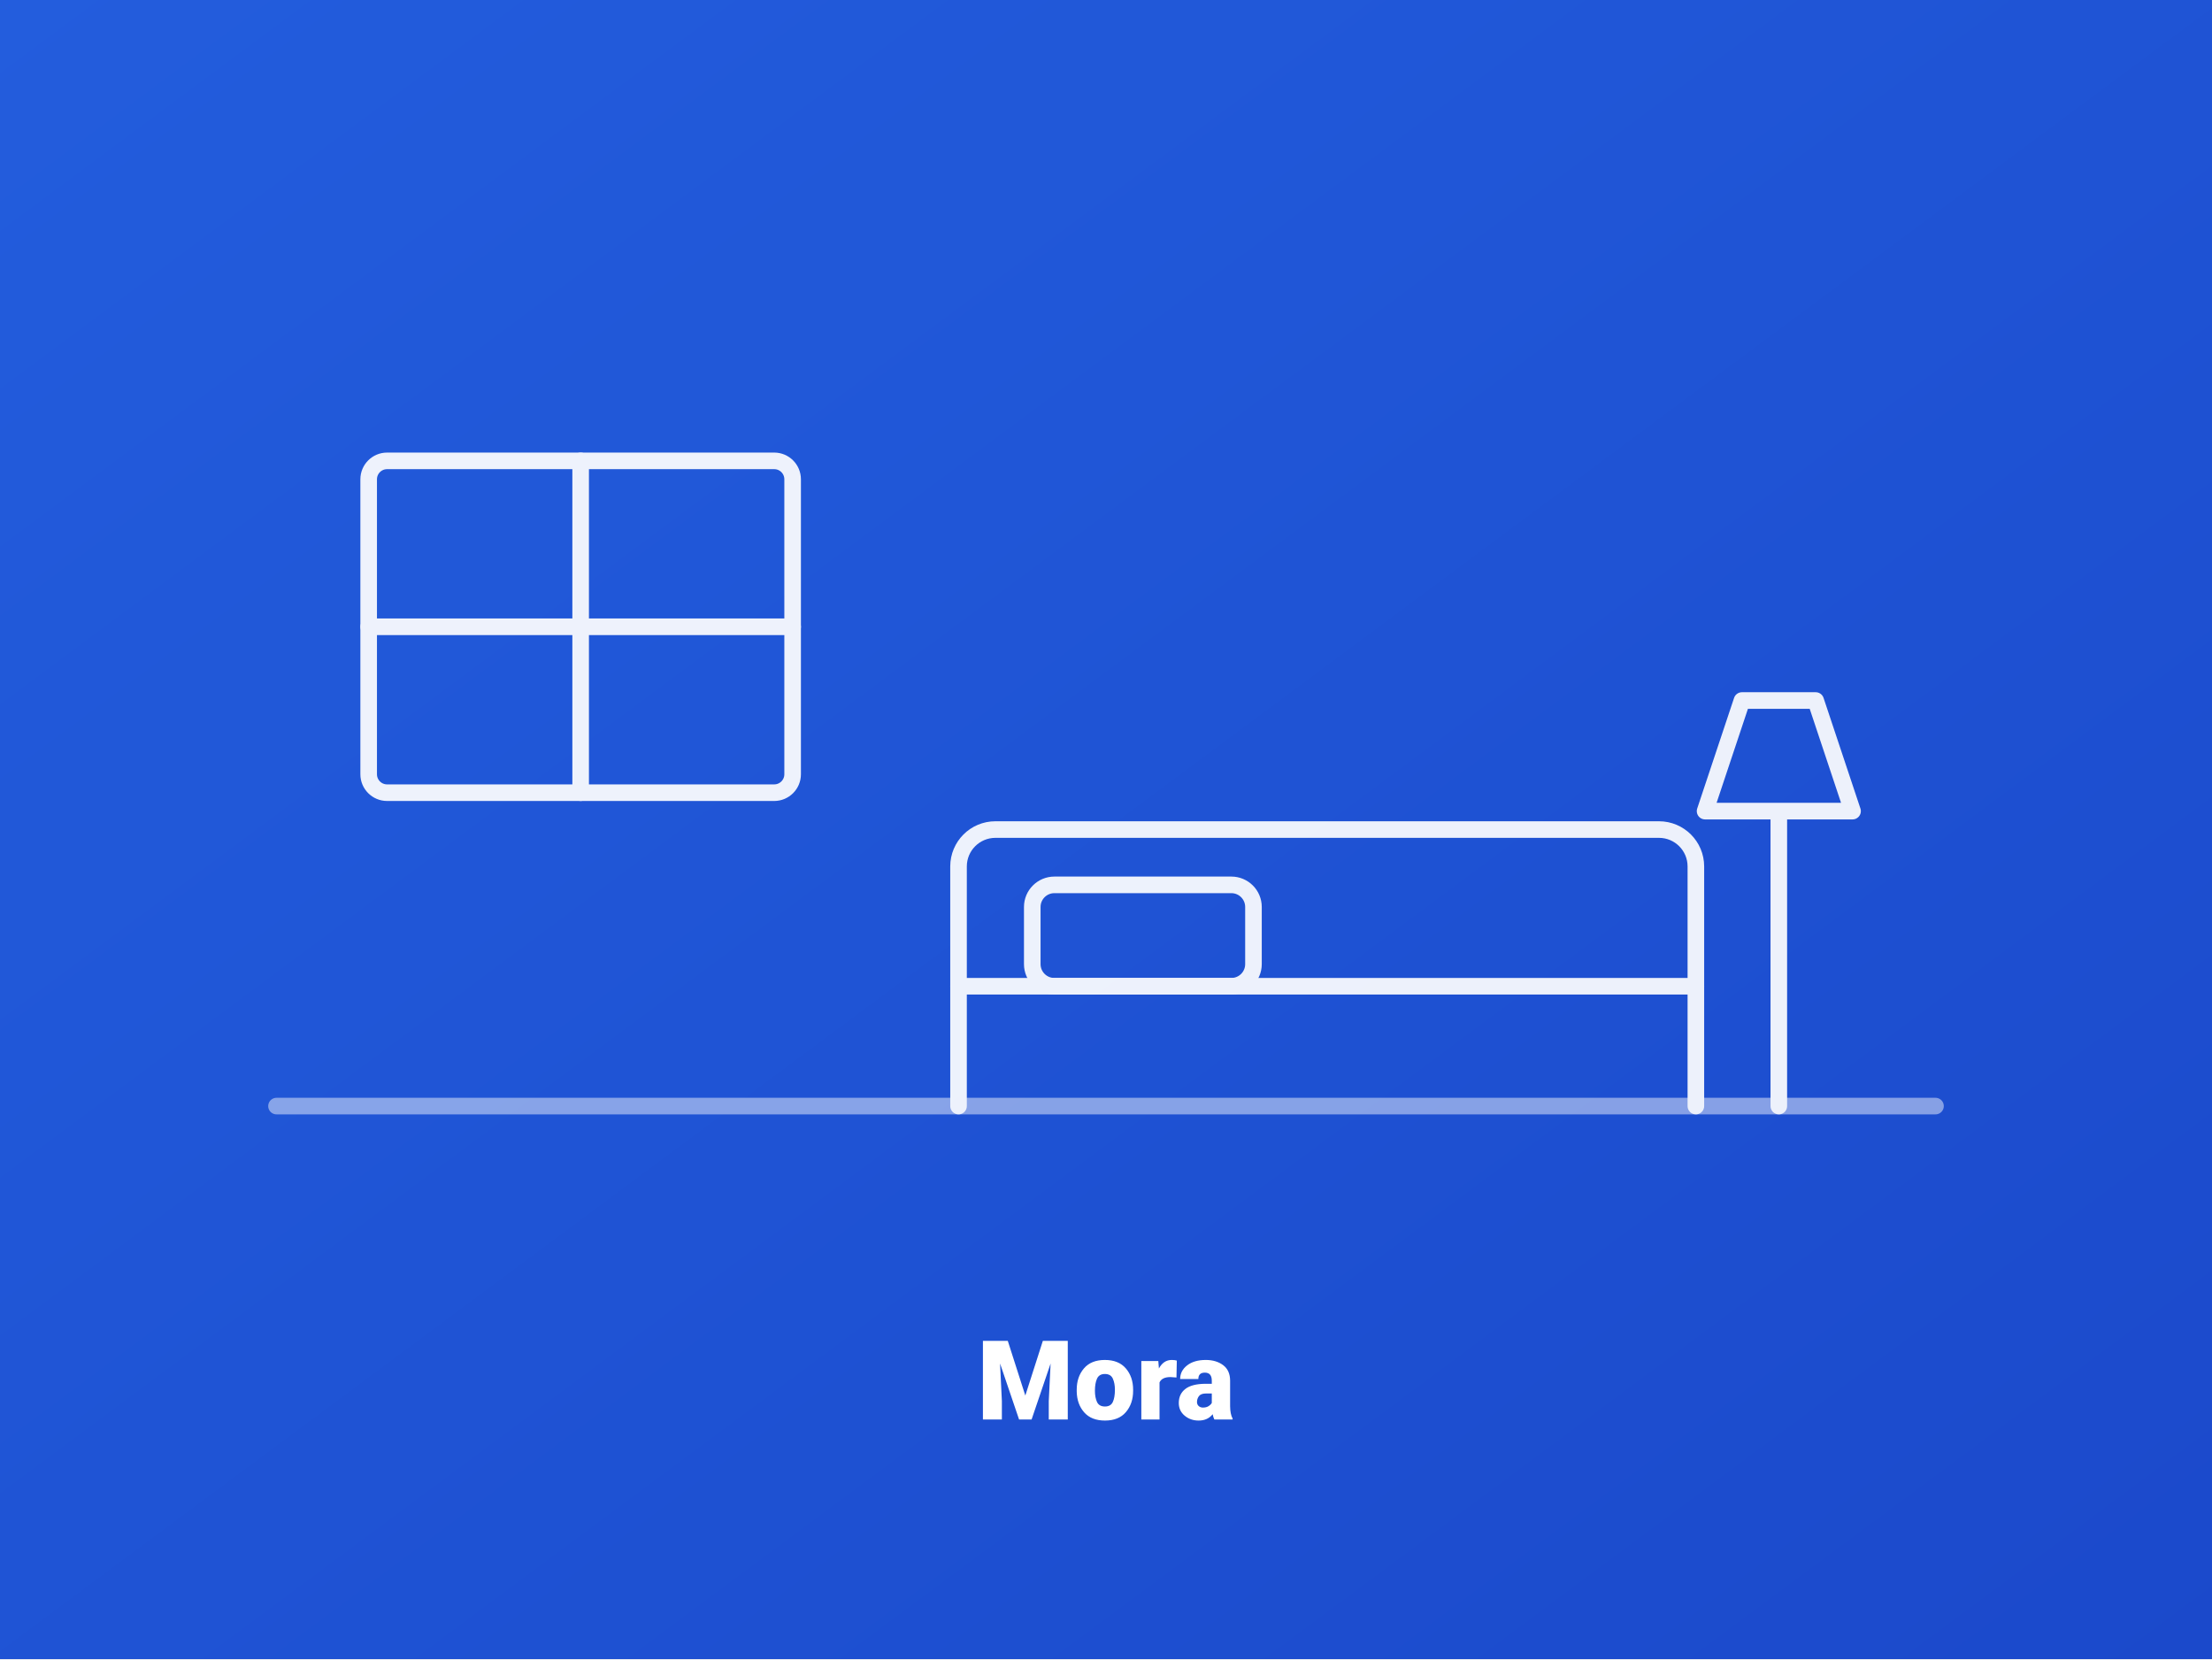
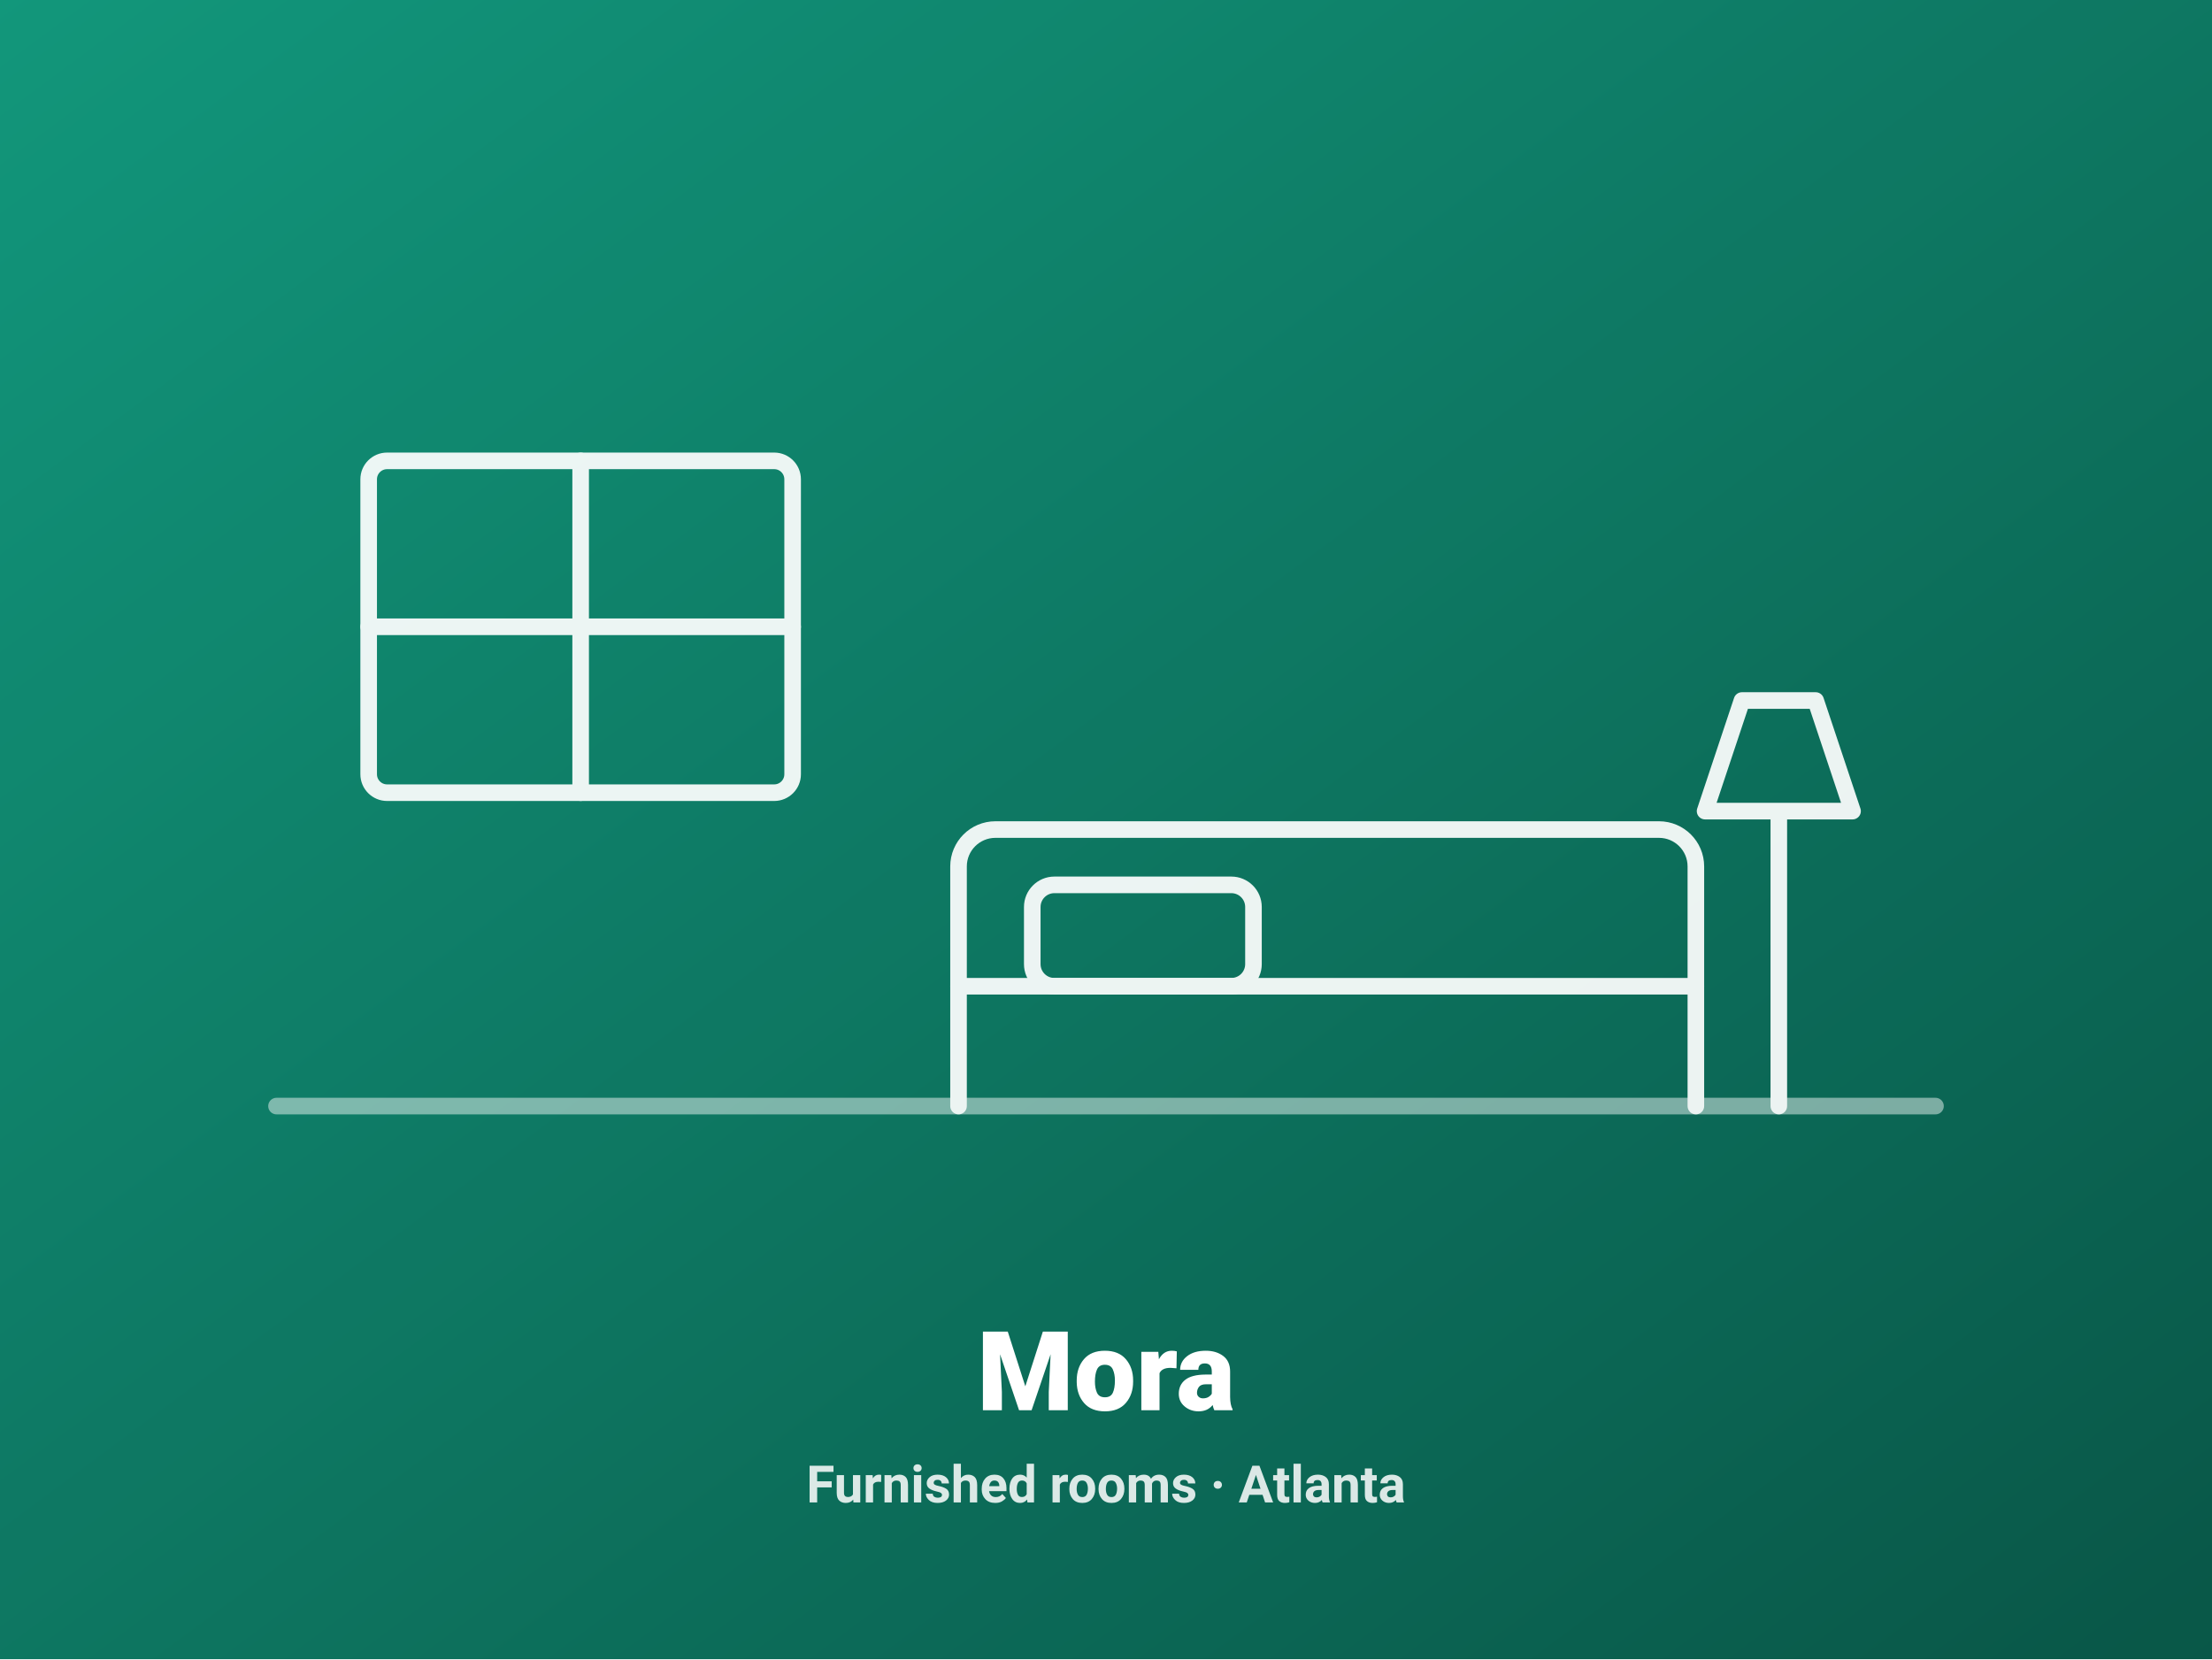
<svg xmlns="http://www.w3.org/2000/svg" width="1200" height="900" viewBox="0 0 1200 900">
  <defs>
    <linearGradient id="g" x1="0" y1="0" x2="1" y2="1">
-       <stop offset="0" stop-color="#2563EB" />
-       <stop offset="1" stop-color="#1D4ED8" />
+       <stop offset="0" stop-color="#13A083" />
+       <stop offset="1" stop-color="#0A5C4C" />
    </linearGradient>
  </defs>
  <rect width="1200" height="900" fill="url(#g)" />
  <rect width="1200" height="900" fill="#000" opacity="0.06" />
  <g fill="none" stroke="#FFFFFF" stroke-width="9" stroke-linecap="round" stroke-linejoin="round" opacity="0.92">
    <path d="M150 600 H1050" opacity="0.5" />
    <rect x="200" y="250" width="230" height="180" rx="10" />
    <path d="M315 250 V430 M200 340 H430" />
    <path d="M520 600 V470 a20 20 0 0 1 20-20 H900 a20 20 0 0 1 20 20 V600" />
    <path d="M520 535 H920" />
    <rect x="560" y="480" width="120" height="55" rx="12" />
    <path d="M965 600 V440 M925 440 H1005 L985 380 H945 Z" />
  </g>
-   <text x="600" y="770" text-anchor="middle" font-family="system-ui,-apple-system,Segoe UI,Roboto,Arial,sans-serif" font-size="60" font-weight="800" fill="#fff">Mora</text>
+   <text x="600" y="765" text-anchor="middle" font-family="system-ui,-apple-system,Segoe UI,Roboto,Arial,sans-serif" font-size="60" font-weight="800" fill="#fff">Mora</text>
+   <text x="600" y="815" text-anchor="middle" font-family="system-ui,-apple-system,Segoe UI,Roboto,Arial,sans-serif" font-size="28" font-weight="600" fill="#fff" opacity="0.85">Furnished rooms · Atlanta</text>
</svg>
